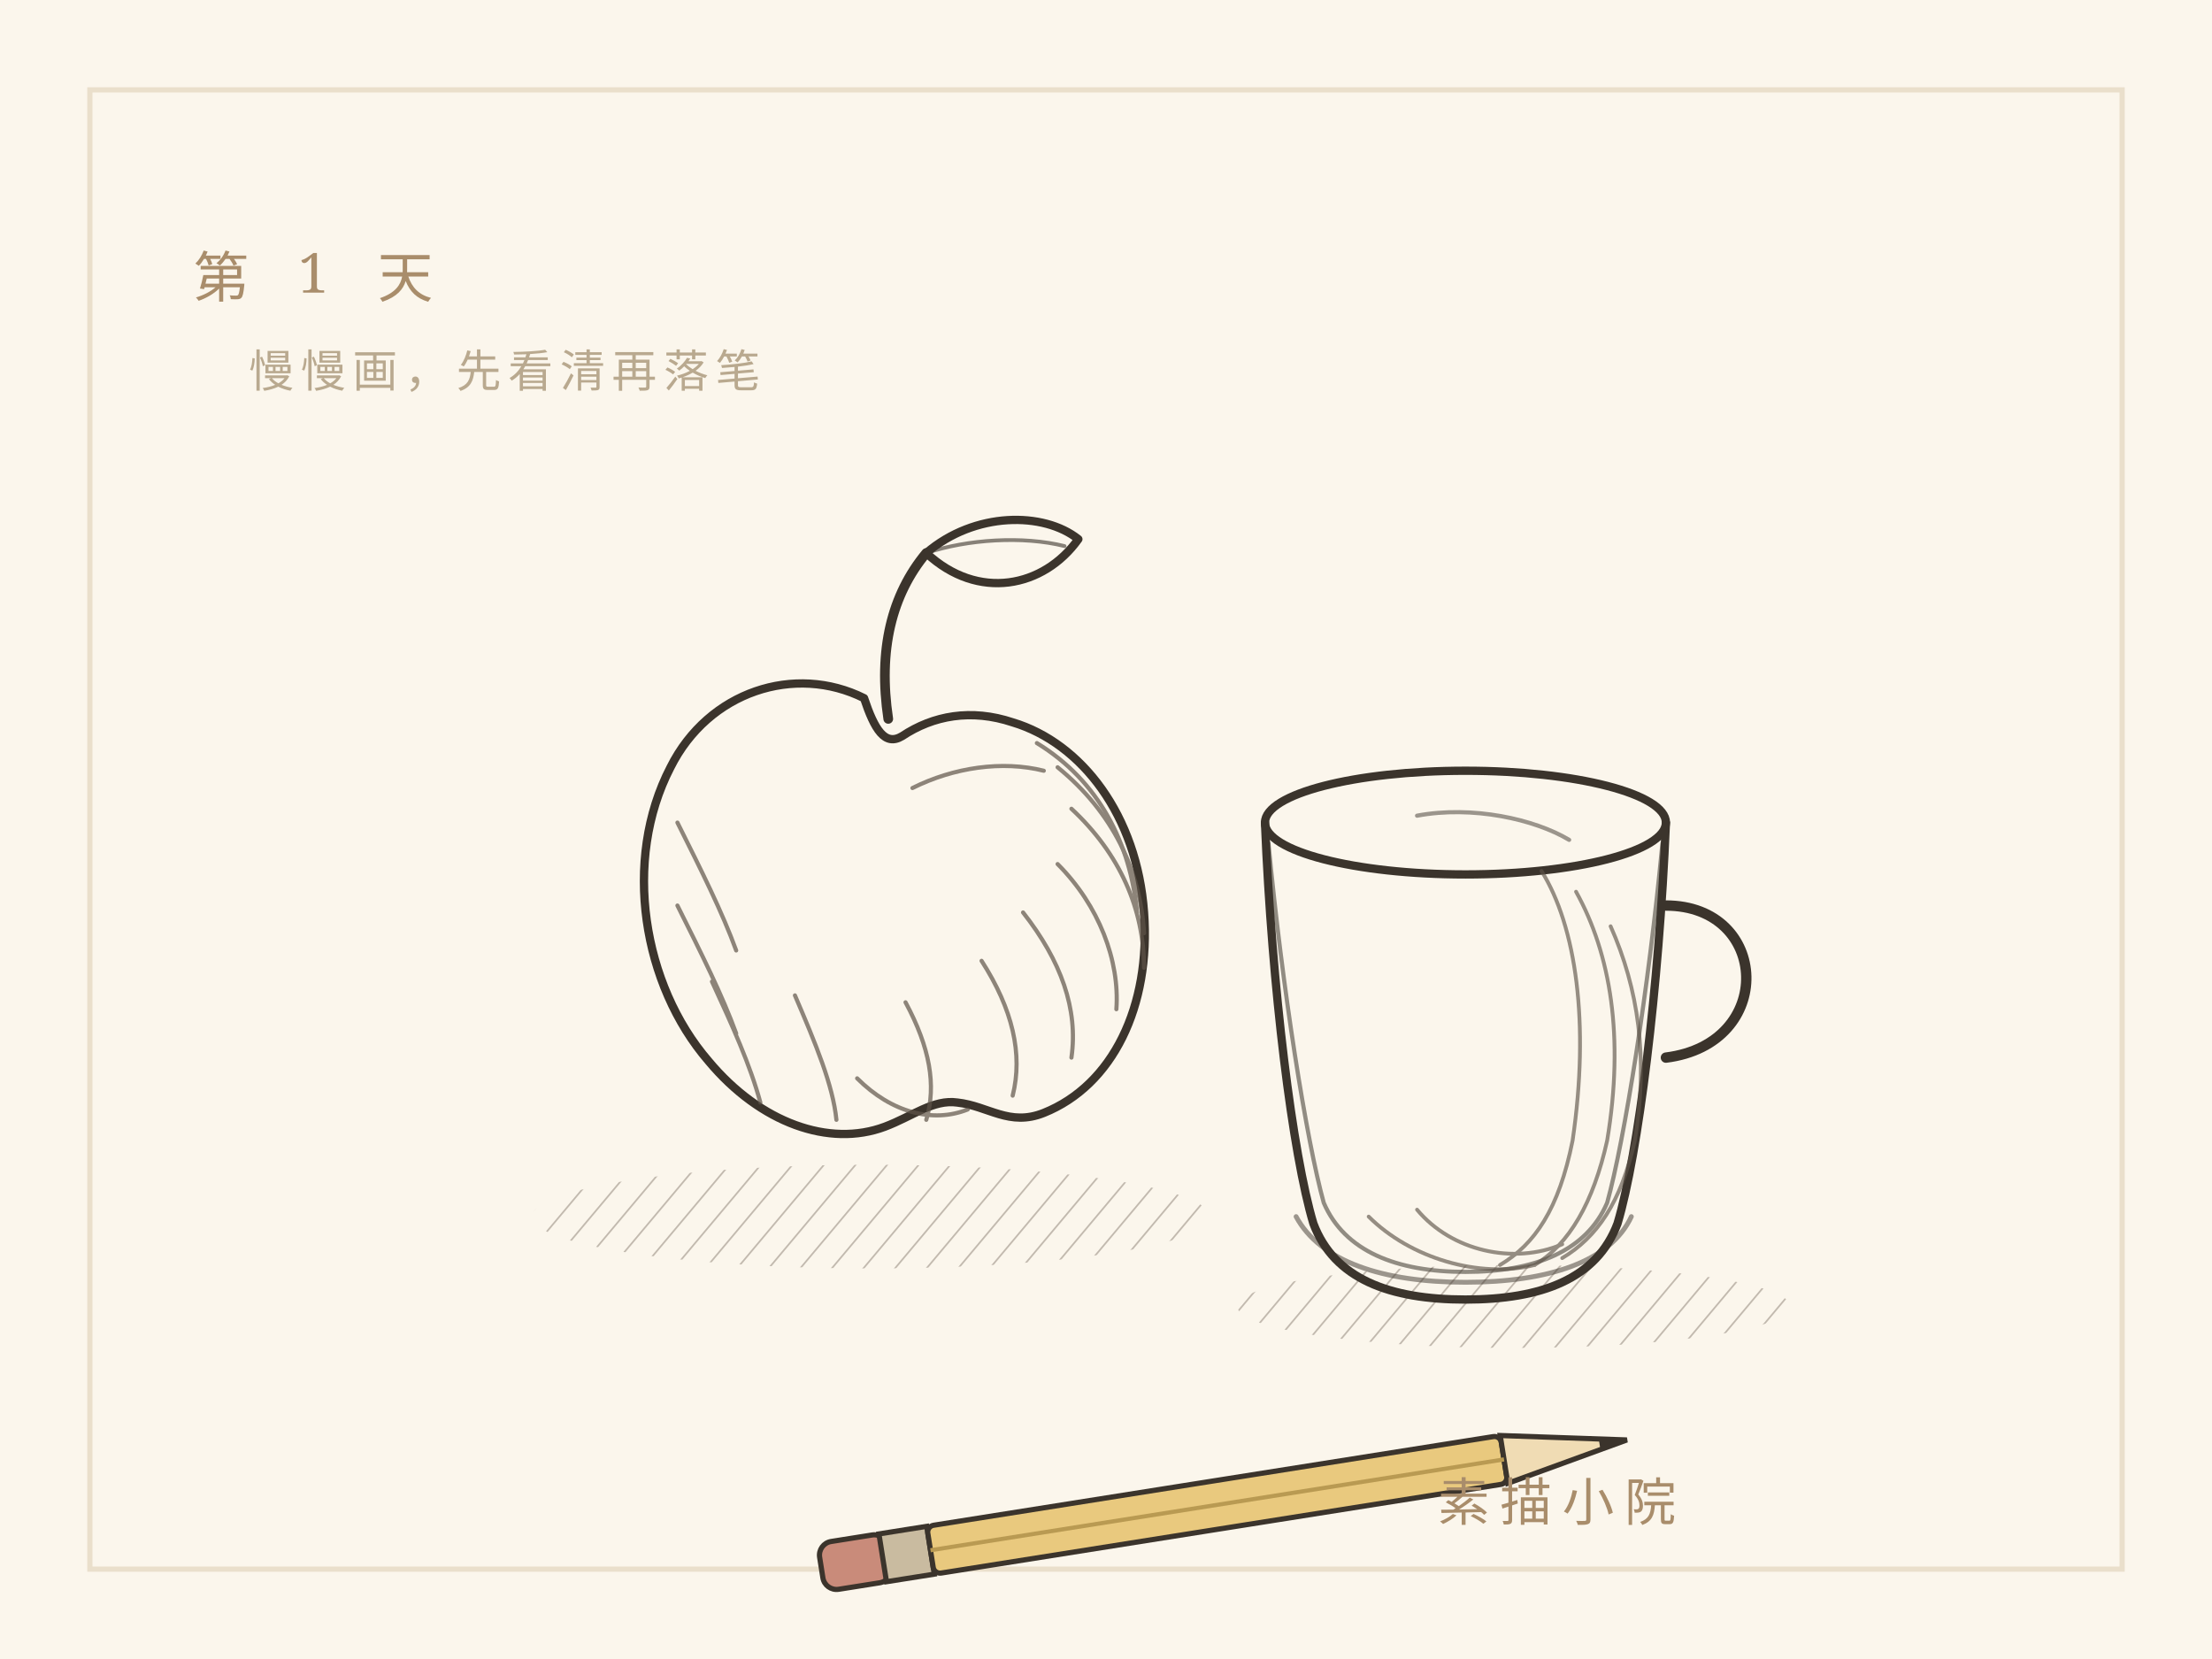
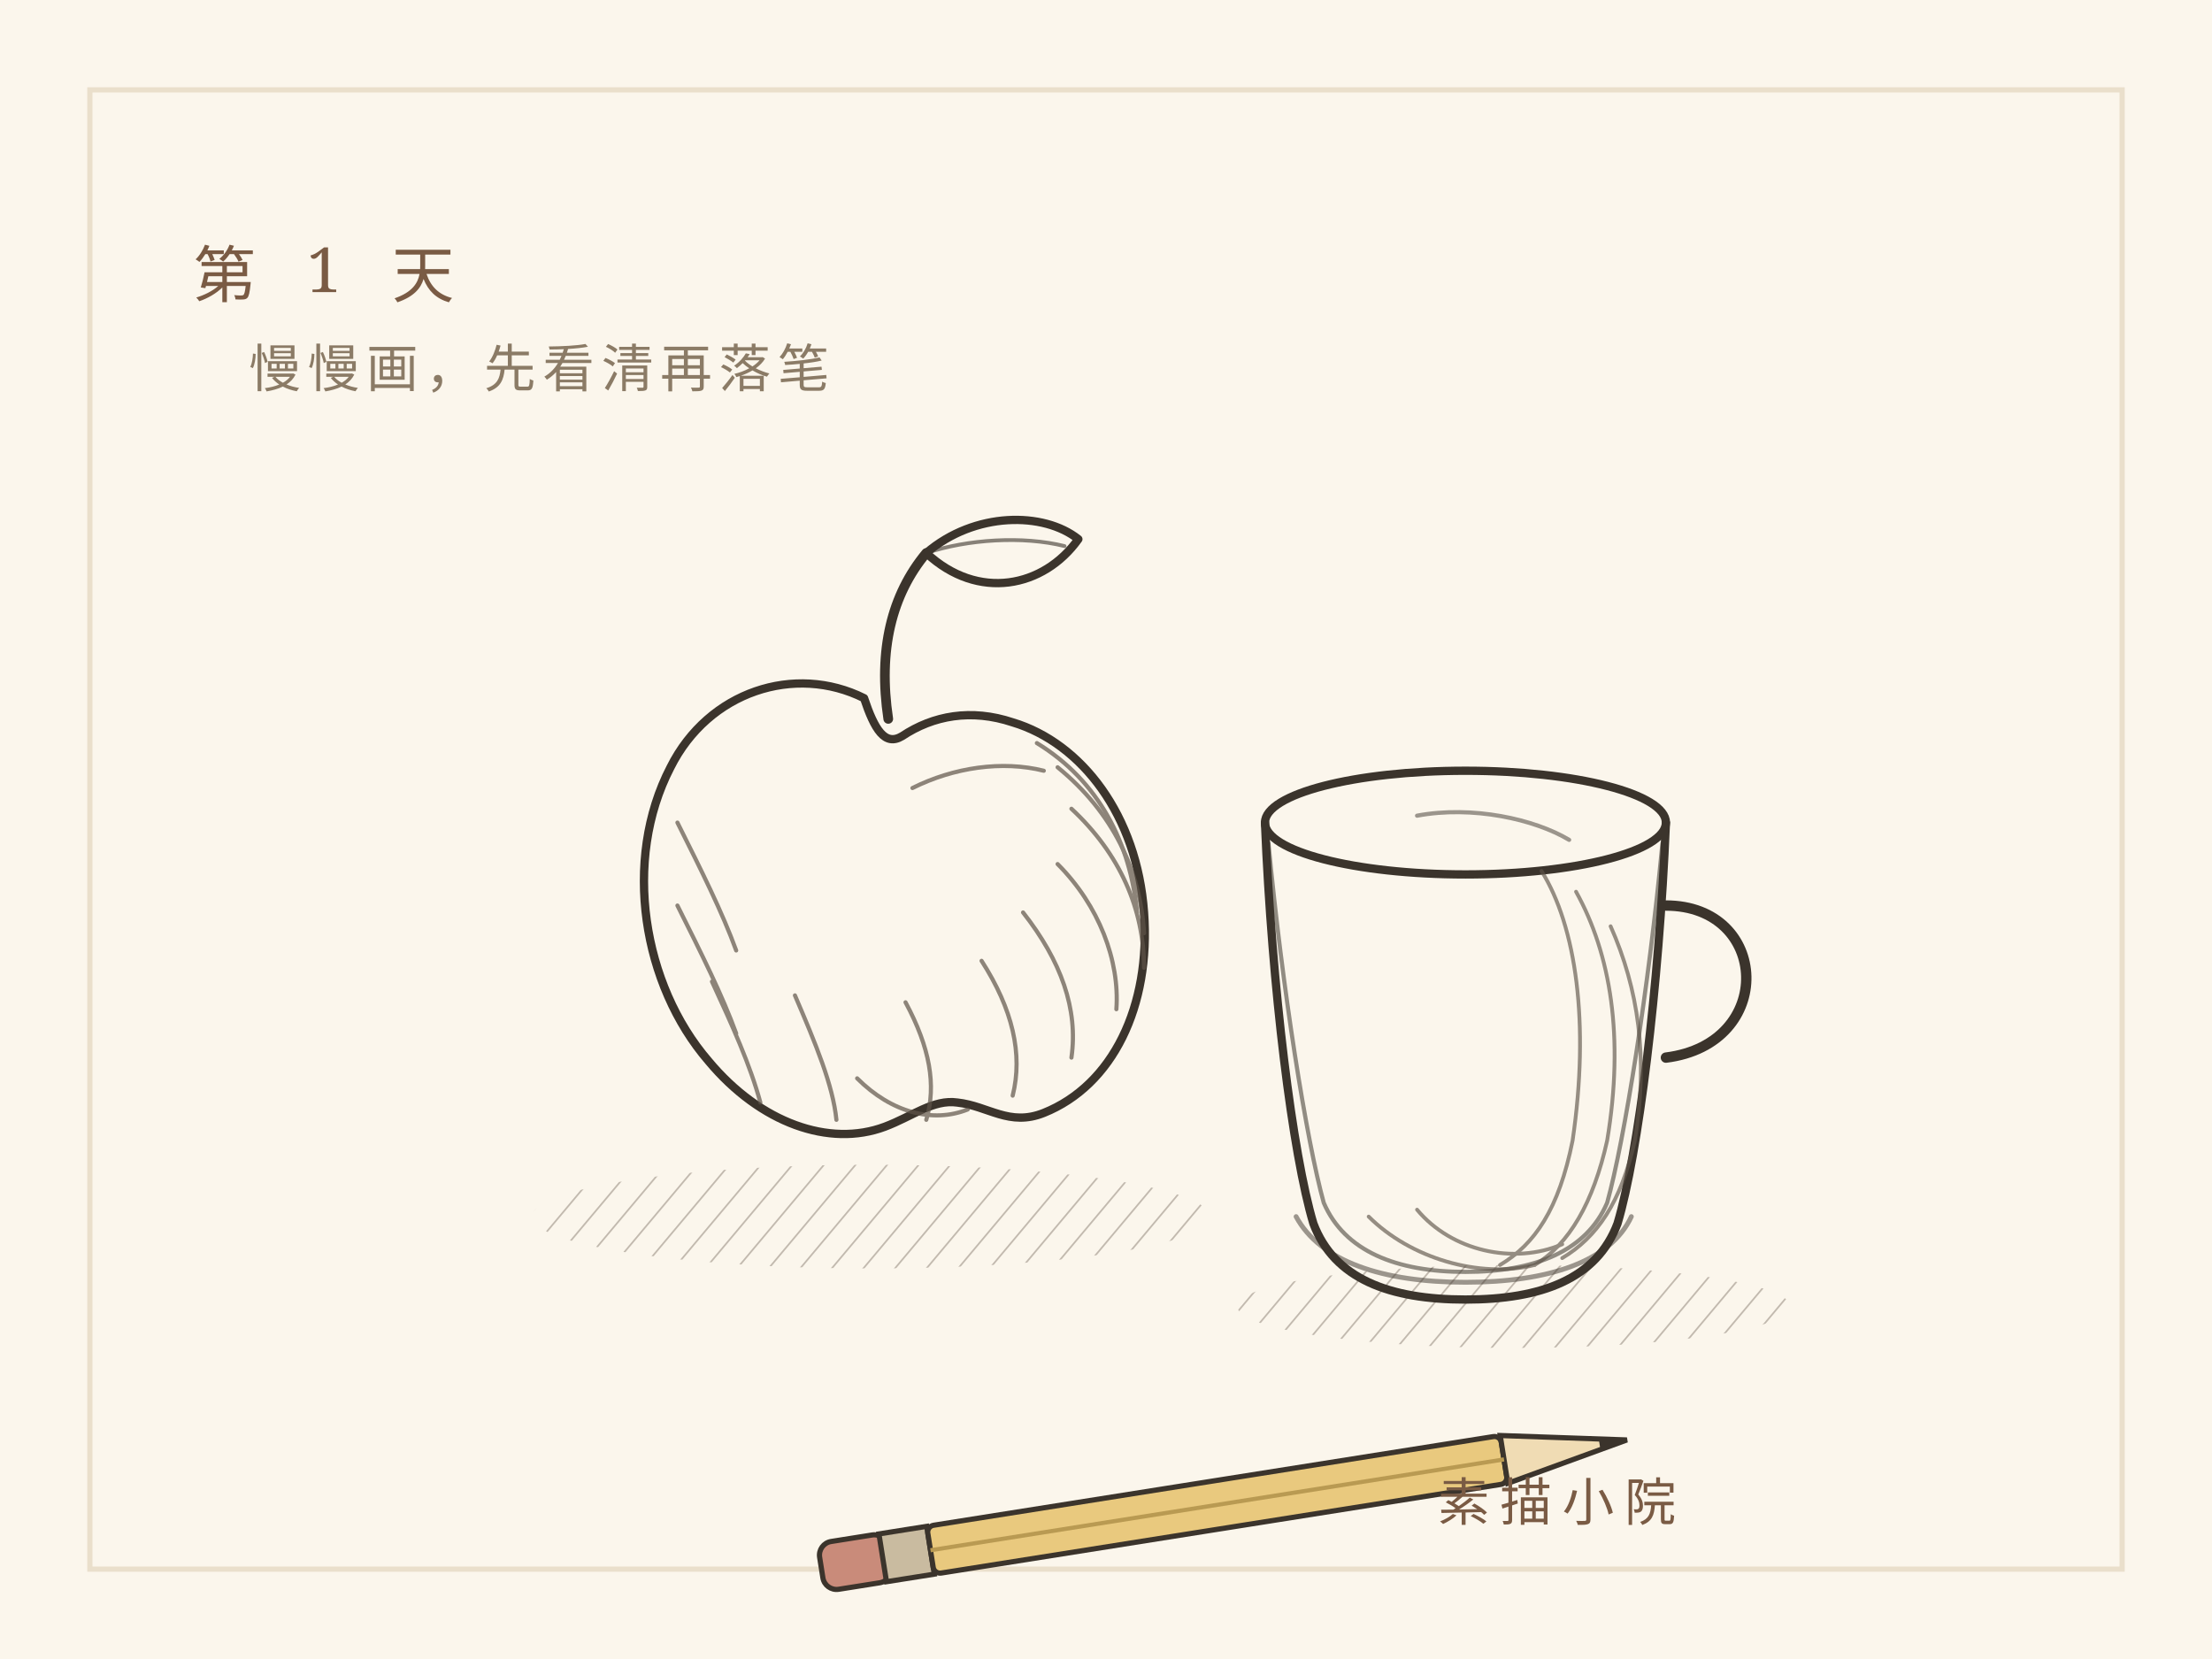
<svg xmlns="http://www.w3.org/2000/svg" viewBox="0 0 640 480" width="640" height="480" role="img" aria-labelledby="t1">
  <rect width="640" height="480" fill="#FBF6EC" />
  <rect x="26" y="26" width="588" height="428" fill="none" stroke="#EADFCB" stroke-width="1.5" />
  <defs>
    <pattern id="heroShadow" width="7" height="7" patternUnits="userSpaceOnUse" patternTransform="rotate(40)">
      <line x1="0" y1="0" x2="0" y2="7" stroke="#7A6E61" stroke-width="1" opacity=".42" />
    </pattern>
    <clipPath id="appleEllipse">
      <ellipse cx="252" cy="352" rx="98" ry="15" />
    </clipPath>
    <clipPath id="cupEllipse">
      <ellipse cx="438" cy="378" rx="80" ry="12" />
    </clipPath>
  </defs>
  <g clip-path="url(#appleEllipse)">
    <rect x="140" y="330" width="230" height="50" fill="url(#heroShadow)" />
  </g>
  <g clip-path="url(#cupEllipse)">
    <rect x="350" y="360" width="180" height="40" fill="url(#heroShadow)" />
  </g>
  <g fill="none" stroke="#3B342C" stroke-width="2.4" stroke-linecap="round" stroke-linejoin="round">
    <ellipse cx="424" cy="238" rx="58" ry="15" />
    <path d="M366 238 C368 286 374 334 380 354 C386 370 402 376 424 376 C446 376 462 370 468 354 C474 334 480 286 482 238" />
    <path d="M367 244 C371 286 378 330 383 348 C389 362 404 368 424 368 C444 368 459 362 465 348 C470 330 477 286 481 244" stroke-width="1.2" opacity=".55" />
    <path d="M482 262 C512 262 514 302 482 306" stroke-width="3" />
    <path d="M375 352 C382 365 400 371 424 371 C448 371 466 365 472 352" stroke-width="1.4" opacity=".5" />
    <path d="M410 236 C426 233 444 237 454 243" stroke-width="1.2" opacity=".5" />
  </g>
  <g fill="none" stroke="#5E5449" stroke-width="1.1" opacity=".65" stroke-linecap="round">
    <path d="M446 252 C456 268 460 296 455 330 C451 350 444 360 434 366" />
    <path d="M456 258 C466 276 470 300 465 330 C461 348 454 360 444 366" />
    <path d="M466 268 C474 286 477 306 473 330 C469 348 462 358 452 364" />
    <path d="M410 350 C420 362 438 366 452 360" />
    <path d="M396 352 C408 364 428 370 444 366" />
  </g>
  <g fill="none" stroke="#3B342C" stroke-width="2.4" stroke-linecap="round" stroke-linejoin="round">
    <path d="M250 202 C230 192 205 200 194 222 C180 249 186 285 205 307 C220 325 240 332 256 326 C264 323 270 318 277 319 C286 320 292 326 302 322 C322 314 333 291 331 264 C329 236 313 215 293 209 C281 205 270 207 261 213 C256 216 253 211 250 202 Z" />
    <path d="M257 208 C254 188 258 172 268 160" stroke-width="2.8" />
    <path d="M268 160 C282 148 302 148 312 156 C302 170 283 174 268 160 Z" />
    <path d="M268 160 C280 156 296 155 308 158" stroke-width="1.1" opacity=".6" />
  </g>
  <g fill="none" stroke="#5E5449" stroke-width="1.2" opacity=".7" stroke-linecap="round">
    <path d="M300 215 C318 226 327 244 329 264" />
    <path d="M306 222 C322 235 330 252 331 270" />
    <path d="M310 234 C324 247 331 263 331 280" />
    <path d="M306 250 C318 262 324 278 323 292" />
    <path d="M296 264 C307 278 312 292 310 306" />
    <path d="M284 278 C293 292 296 305 293 317" />
    <path d="M262 290 C269 303 271 314 268 324" />
    <path d="M230 288 C236 302 241 314 242 324" />
    <path d="M206 284 C212 297 217 308 220 319" />
    <path d="M196 262 C203 276 209 288 213 299" />
    <path d="M196 238 C203 252 209 264 213 275" />
    <path d="M248 312 C258 322 270 325 280 321" />
    <path d="M264 228 C276 222 290 220 302 223" />
  </g>
  <g transform="rotate(-9 380 432)">
    <rect x="236" y="424" width="20" height="14" rx="4" fill="#C98B7A" stroke="#3B342C" stroke-width="1.5" />
    <rect x="254" y="424" width="14" height="14" fill="#C9BBA0" stroke="#3B342C" stroke-width="1.5" />
    <rect x="268" y="424" width="168" height="14" rx="2" fill="#E9C97E" stroke="#3B342C" stroke-width="1.5" />
    <path d="M436 424 L472 431 L436 438 Z" fill="#F0DCB4" stroke="#3B342C" stroke-width="1.5" />
    <path d="M464 429.5 L472 431 L464 432.5 Z" fill="#3B342C" />
    <path d="M268 431 L436 431" stroke="#B99A52" stroke-width="1.2" />
  </g>
-   <text x="56" y="86" font-family="Songti SC, STSong, serif" font-size="16" fill="#A98D6B" letter-spacing="5">第 1 天</text>
-   <text x="72" y="112" font-family="PingFang SC, Microsoft YaHei, sans-serif" font-size="13" fill="#B9A98F" letter-spacing="2">慢慢画，先看清再落笔</text>
-   <text x="416" y="440" font-family="Songti SC, STSong, serif" font-size="15" fill="#A98D6B" letter-spacing="3">素描小院</text>
+   <text x="56" y="86" font-family="Songti SC, STSong, serif" font-size="18" fill="#7A5B44" letter-spacing="5">第 1 天</text>
+   <text x="72" y="112" font-family="PingFang SC, Microsoft YaHei, sans-serif" font-size="15" fill="#8B7B66" letter-spacing="2">慢慢画，先看清再落笔</text>
+   <text x="416" y="440" font-family="Songti SC, STSong, serif" font-size="15" fill="#7A5B44" letter-spacing="3">素描小院</text>
</svg>
